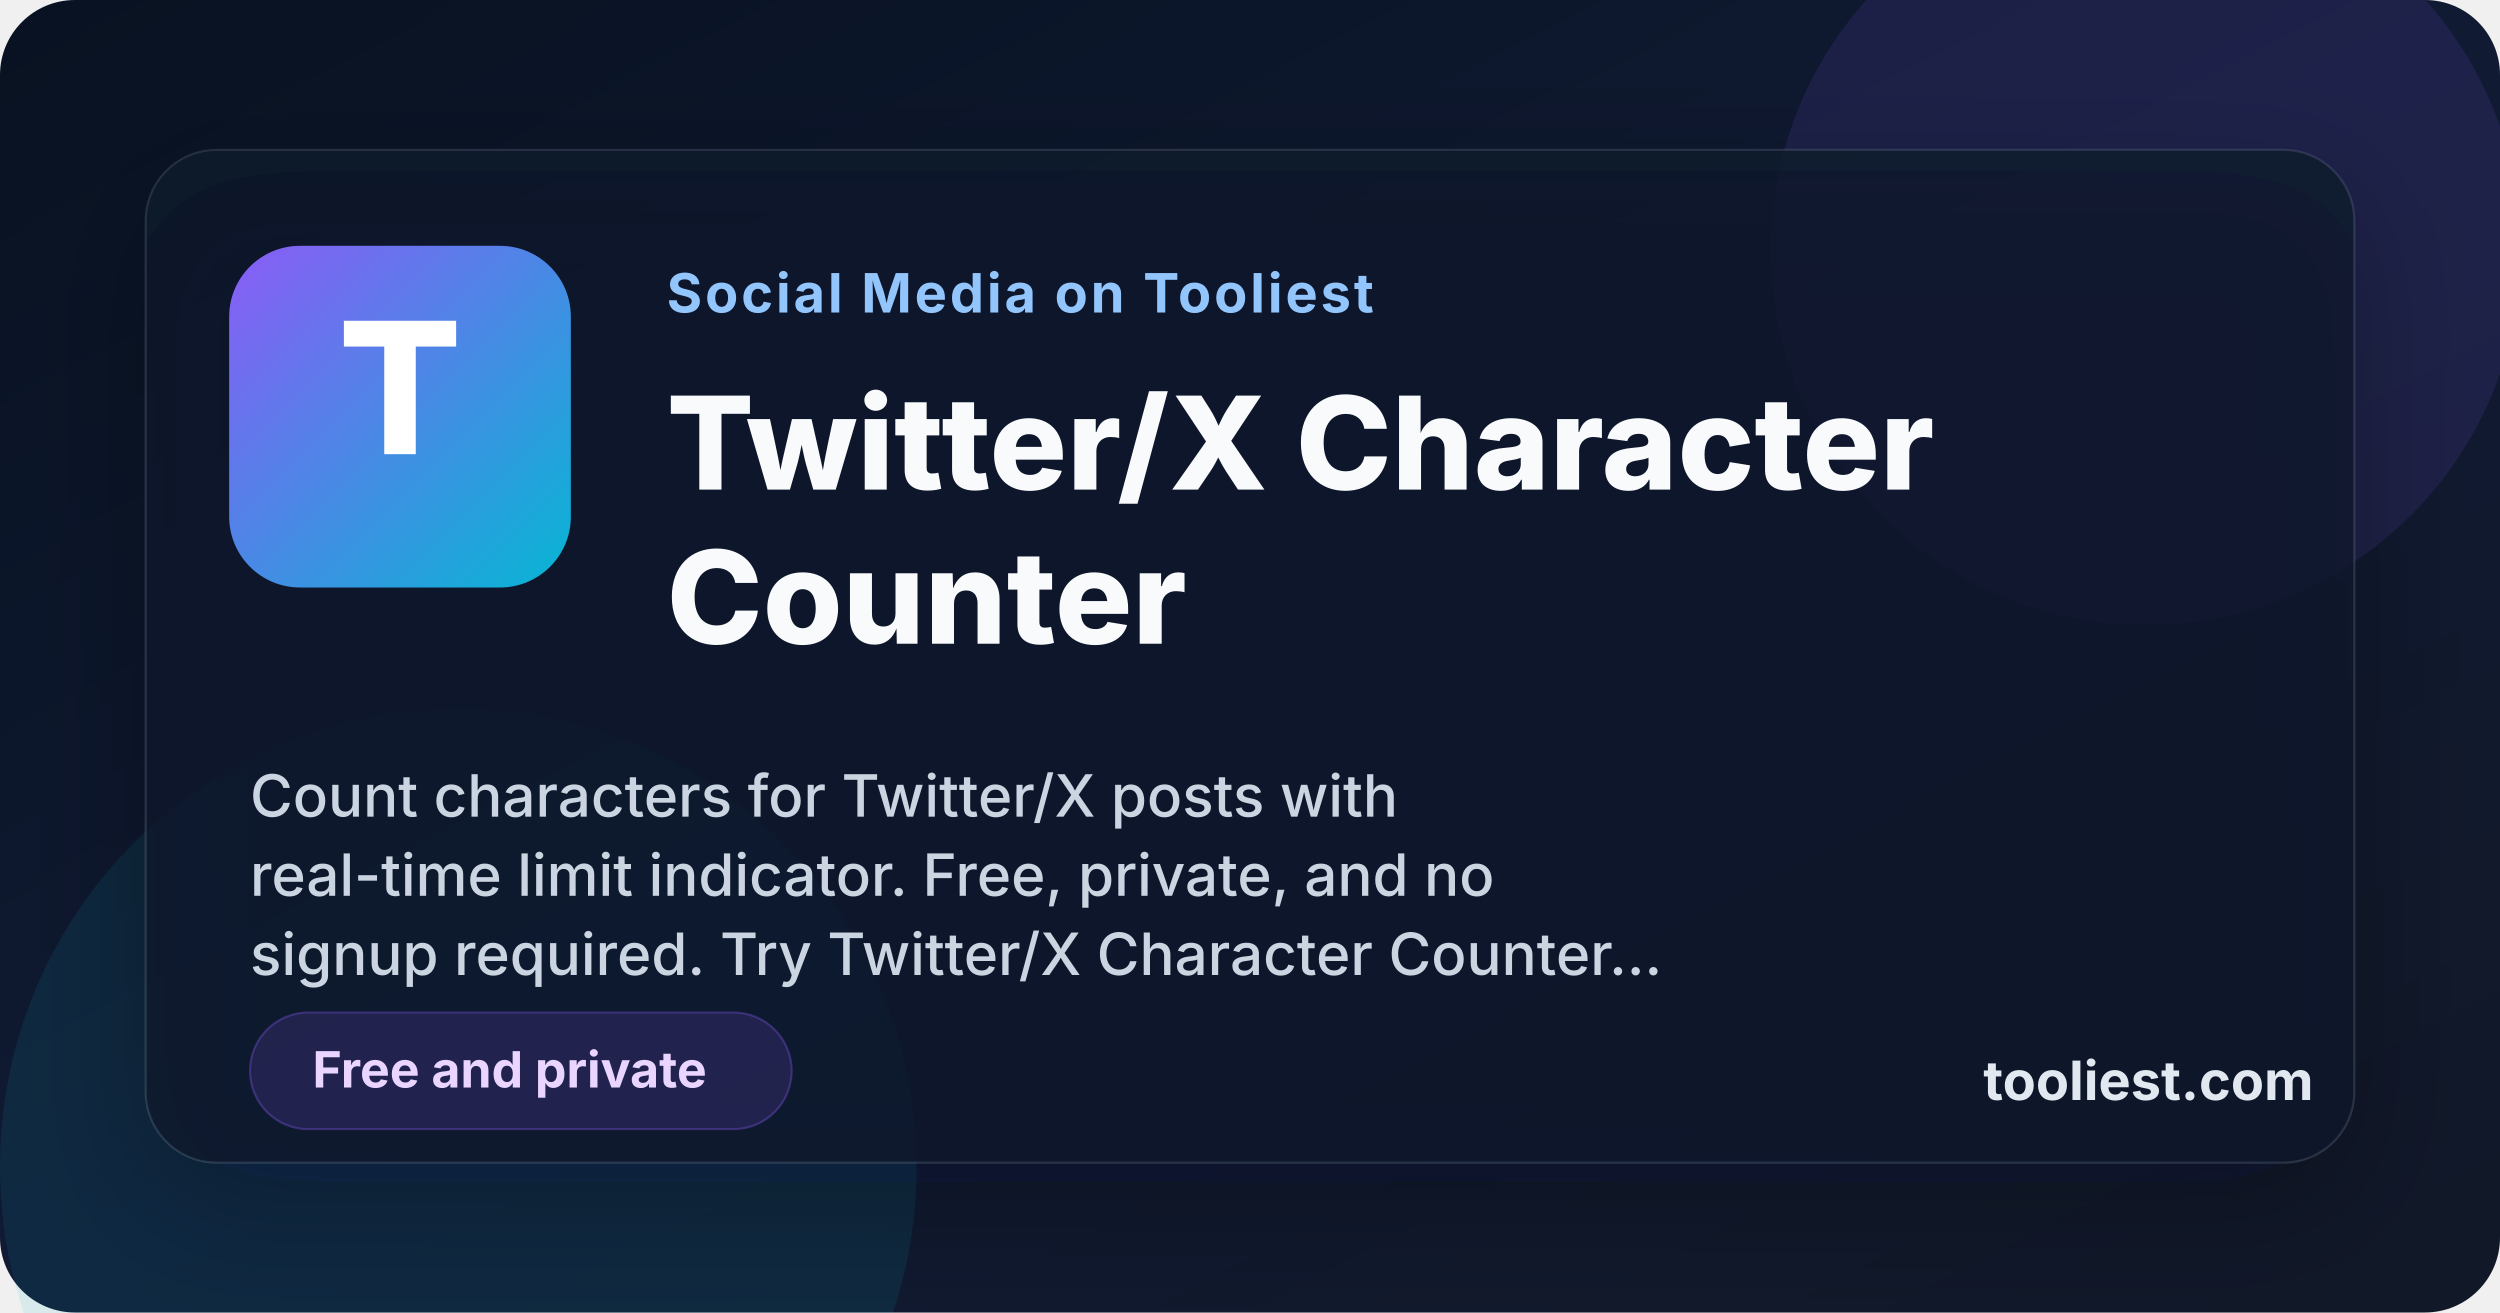
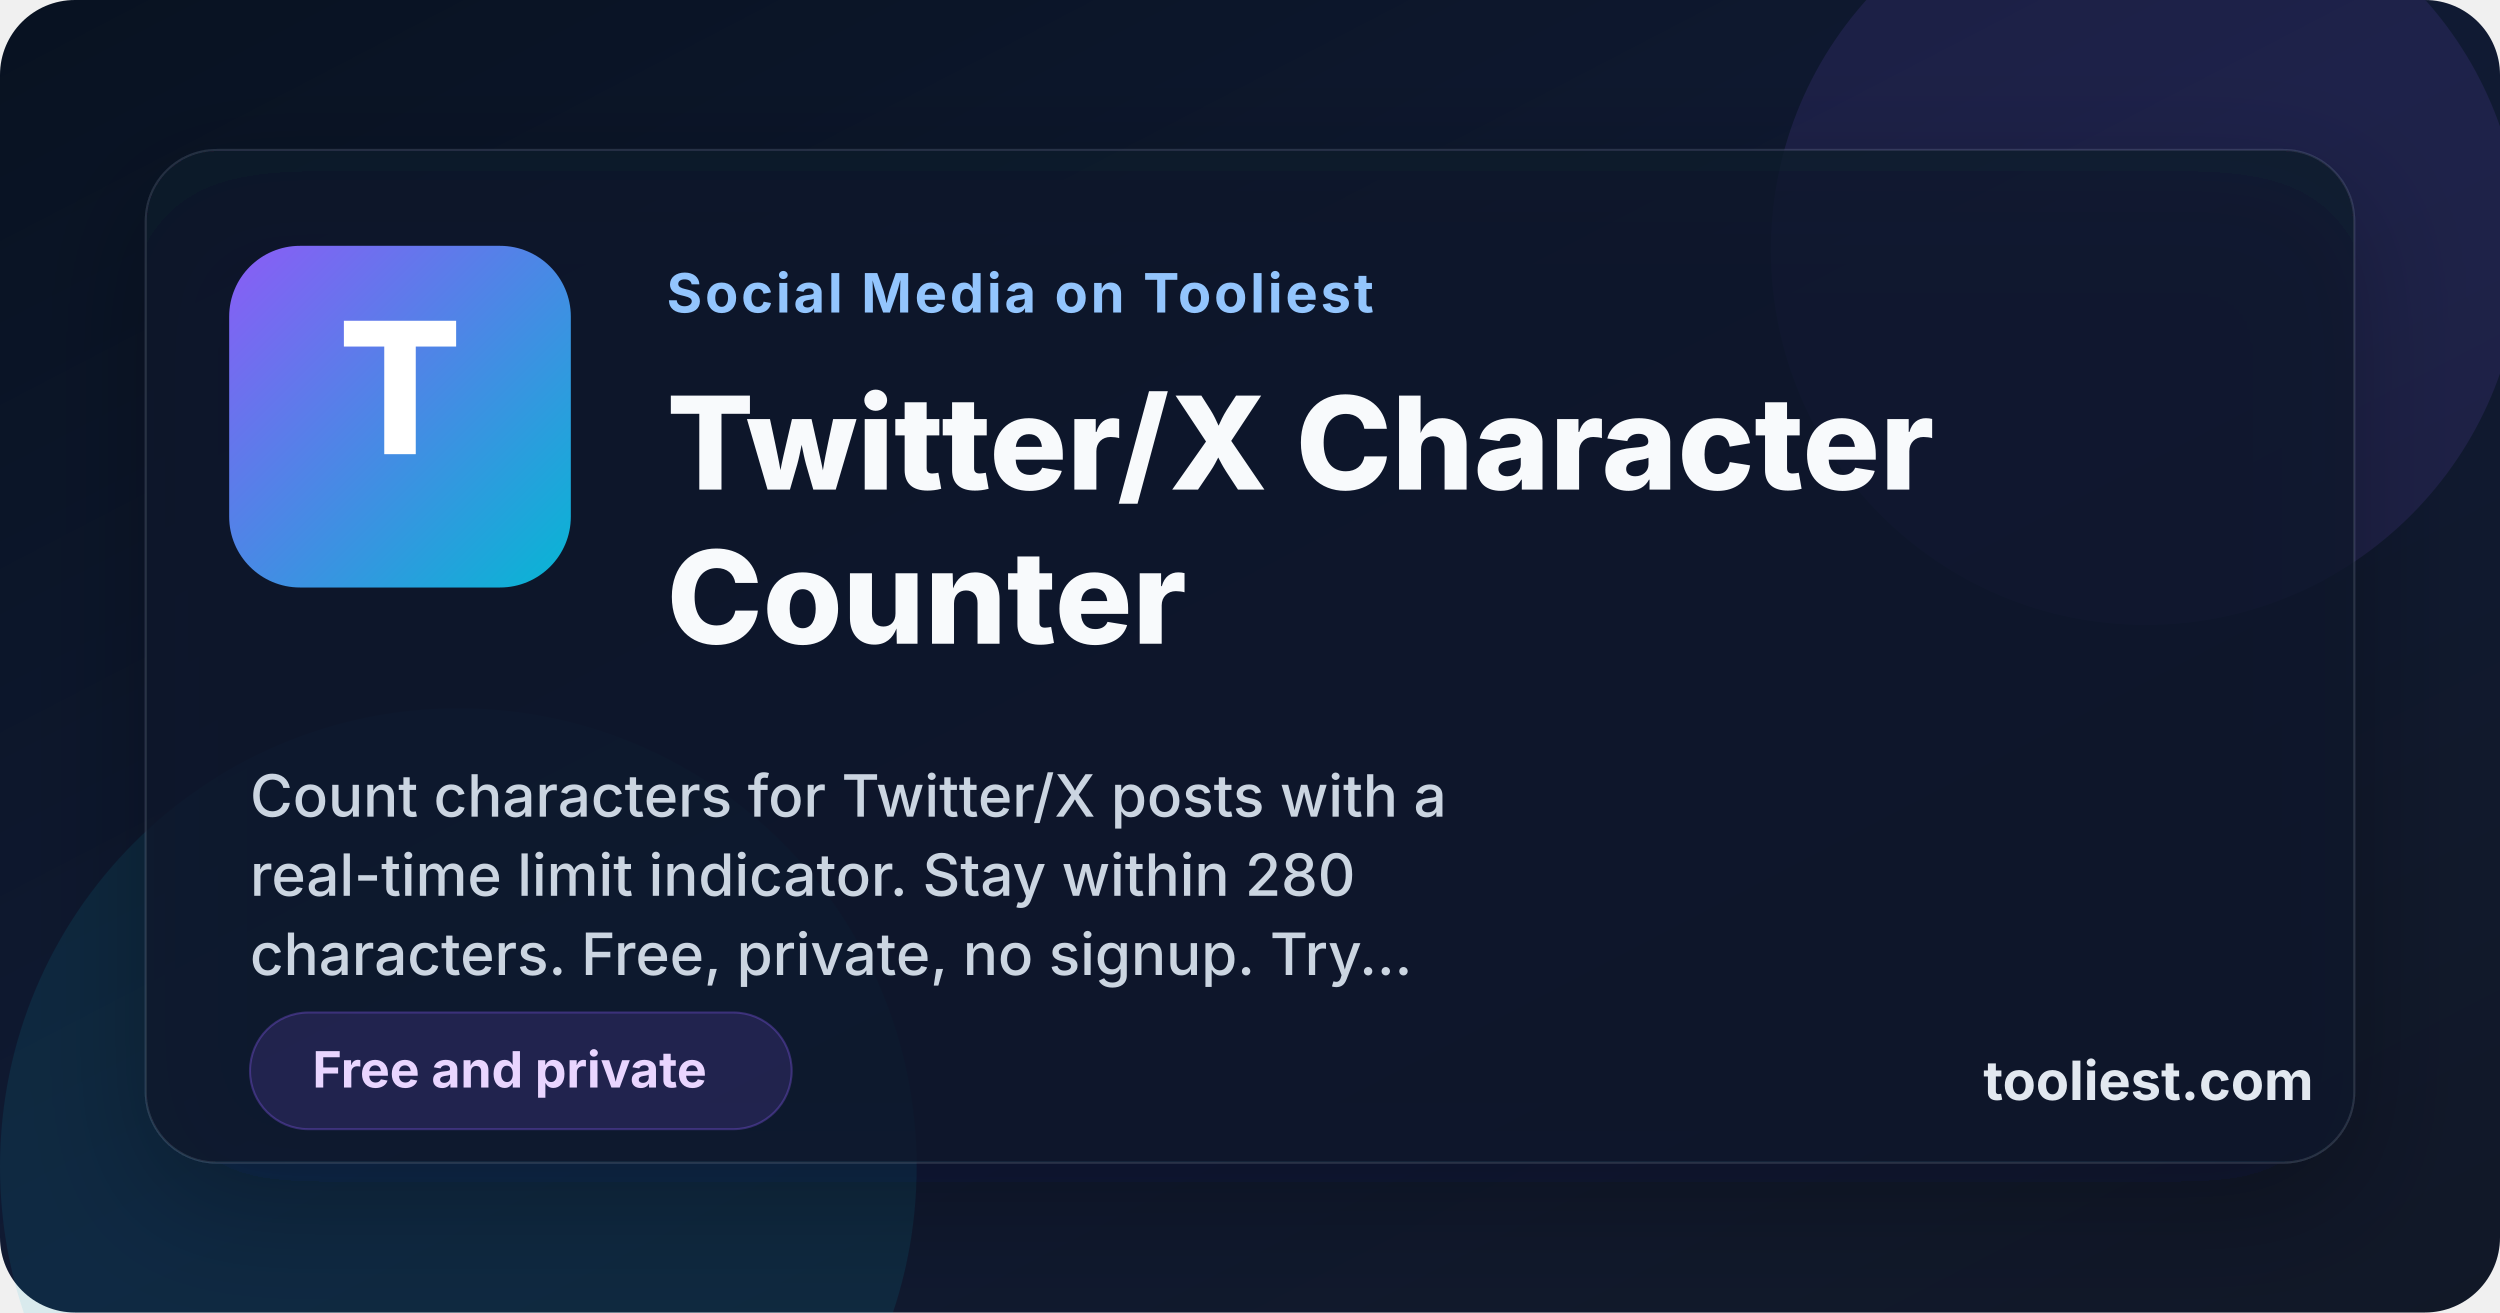
<svg xmlns="http://www.w3.org/2000/svg" width="1200" height="630" viewBox="0 0 1200 630" role="img" aria-labelledby="title desc">
  <defs>
    <linearGradient id="bg" x1="0%" x2="100%" y1="0%" y2="100%">
      <stop offset="0%" stop-color="#081221" />
      <stop offset="50%" stop-color="#101a33" />
      <stop offset="100%" stop-color="#111827" />
    </linearGradient>
    <linearGradient id="accent" x1="0%" x2="100%" y1="0%" y2="100%">
      <stop offset="0%" stop-color="#8b5cf6" />
      <stop offset="100%" stop-color="#06b6d4" />
    </linearGradient>
    <filter id="shadow" x="-20%" y="-20%" width="140%" height="140%">
      <feDropShadow dx="0" dy="20" stdDeviation="30" flood-color="#020617" flood-opacity="0.35" />
    </filter>
  </defs>
  <rect width="1200" height="630" fill="url(#bg)" rx="36" />
  <circle cx="1030" cy="120" r="180" fill="#8b5cf6" opacity="0.12" />
  <circle cx="220" cy="560" r="220" fill="#06b6d4" opacity="0.1" />
  <rect x="70" y="72" width="1060" height="486" rx="34" fill="rgba(15, 23, 42, 0.78)" stroke="rgba(148, 163, 184, 0.18)" filter="url(#shadow)" />
  <rect x="110" y="118" width="164" height="164" rx="34" fill="url(#accent)" />
  <text x="192" y="218" text-anchor="middle" font-family="Inter, Arial, sans-serif" font-size="88" font-weight="800" fill="#ffffff">T</text>
  <text x="320" y="150" font-family="Inter, Arial, sans-serif" font-size="26" font-weight="700" letter-spacing="1.4" fill="#93c5fd">Social Media on Tooliest</text>
  <text x="320" y="235" font-family="Inter, Arial, sans-serif" font-size="62" font-weight="800" fill="#f8fafc">Twitter/X Character</text>
  <text x="320" y="309" font-family="Inter, Arial, sans-serif" font-size="62" font-weight="800" fill="#f8fafc">Counter</text>
-   <text x="120" y="392" font-family="Inter, Arial, sans-serif" font-size="28" font-weight="500" fill="#cbd5e1">Count characters for Twitter/X posts with</text>
-   <text x="120" y="430" font-family="Inter, Arial, sans-serif" font-size="28" font-weight="500" fill="#cbd5e1">real-time limit indicator. Free, private, and no</text>
-   <text x="120" y="468" font-family="Inter, Arial, sans-serif" font-size="28" font-weight="500" fill="#cbd5e1">signup required. Try Twitter/X Character Counter...</text>
+   <text x="120" y="392" font-family="Inter, Arial, sans-serif" font-size="28" font-weight="500" fill="#cbd5e1">Count characters for Twitter/X posts with a</text>
+   <text x="120" y="430" font-family="Inter, Arial, sans-serif" font-size="28" font-weight="500" fill="#cbd5e1">real-time limit indicator. Stay within 280</text>
+   <text x="120" y="468" font-family="Inter, Arial, sans-serif" font-size="28" font-weight="500" fill="#cbd5e1">characters. Free, private, no signup. Try...</text>
  <rect x="120" y="486" width="260" height="56" rx="28" fill="rgba(139, 92, 246, 0.16)" stroke="rgba(139, 92, 246, 0.32)" />
  <text x="150" y="522" font-family="Inter, Arial, sans-serif" font-size="24" font-weight="700" fill="#e9d5ff">Free and private</text>
  <text x="952" y="528" font-family="Inter, Arial, sans-serif" font-size="26" font-weight="700" fill="#e2e8f0">tooliest.com</text>
</svg>
